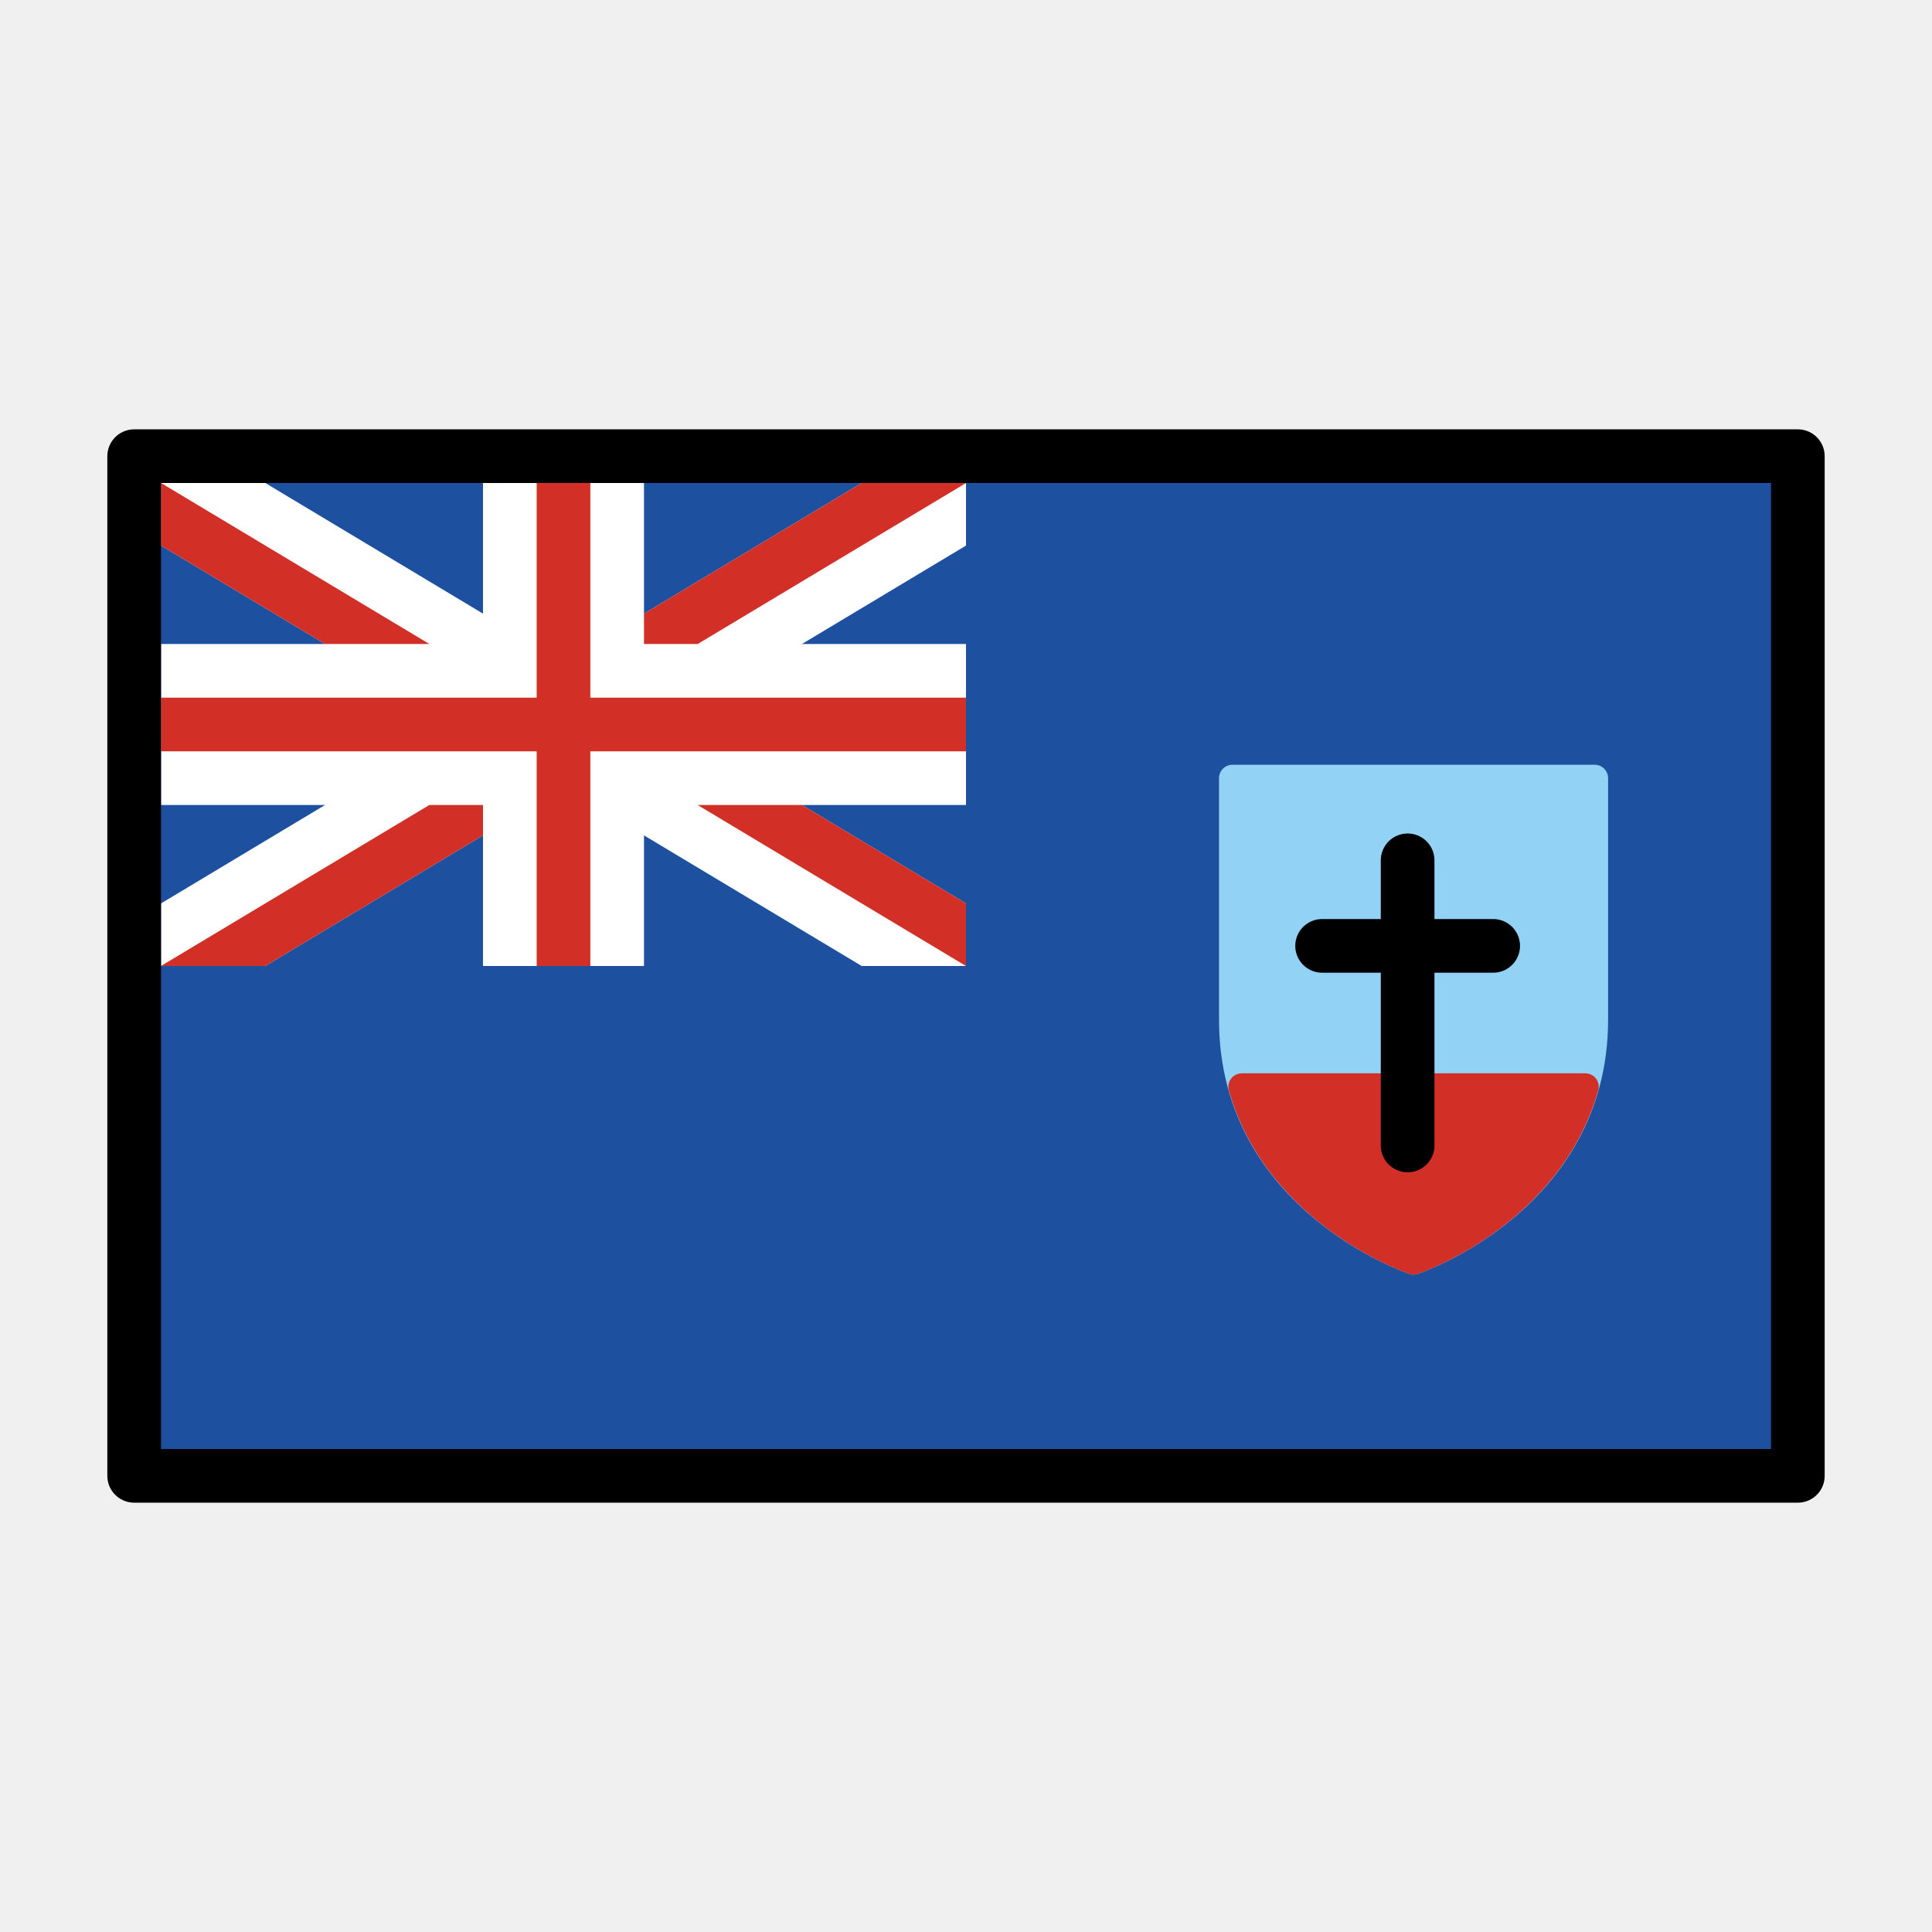
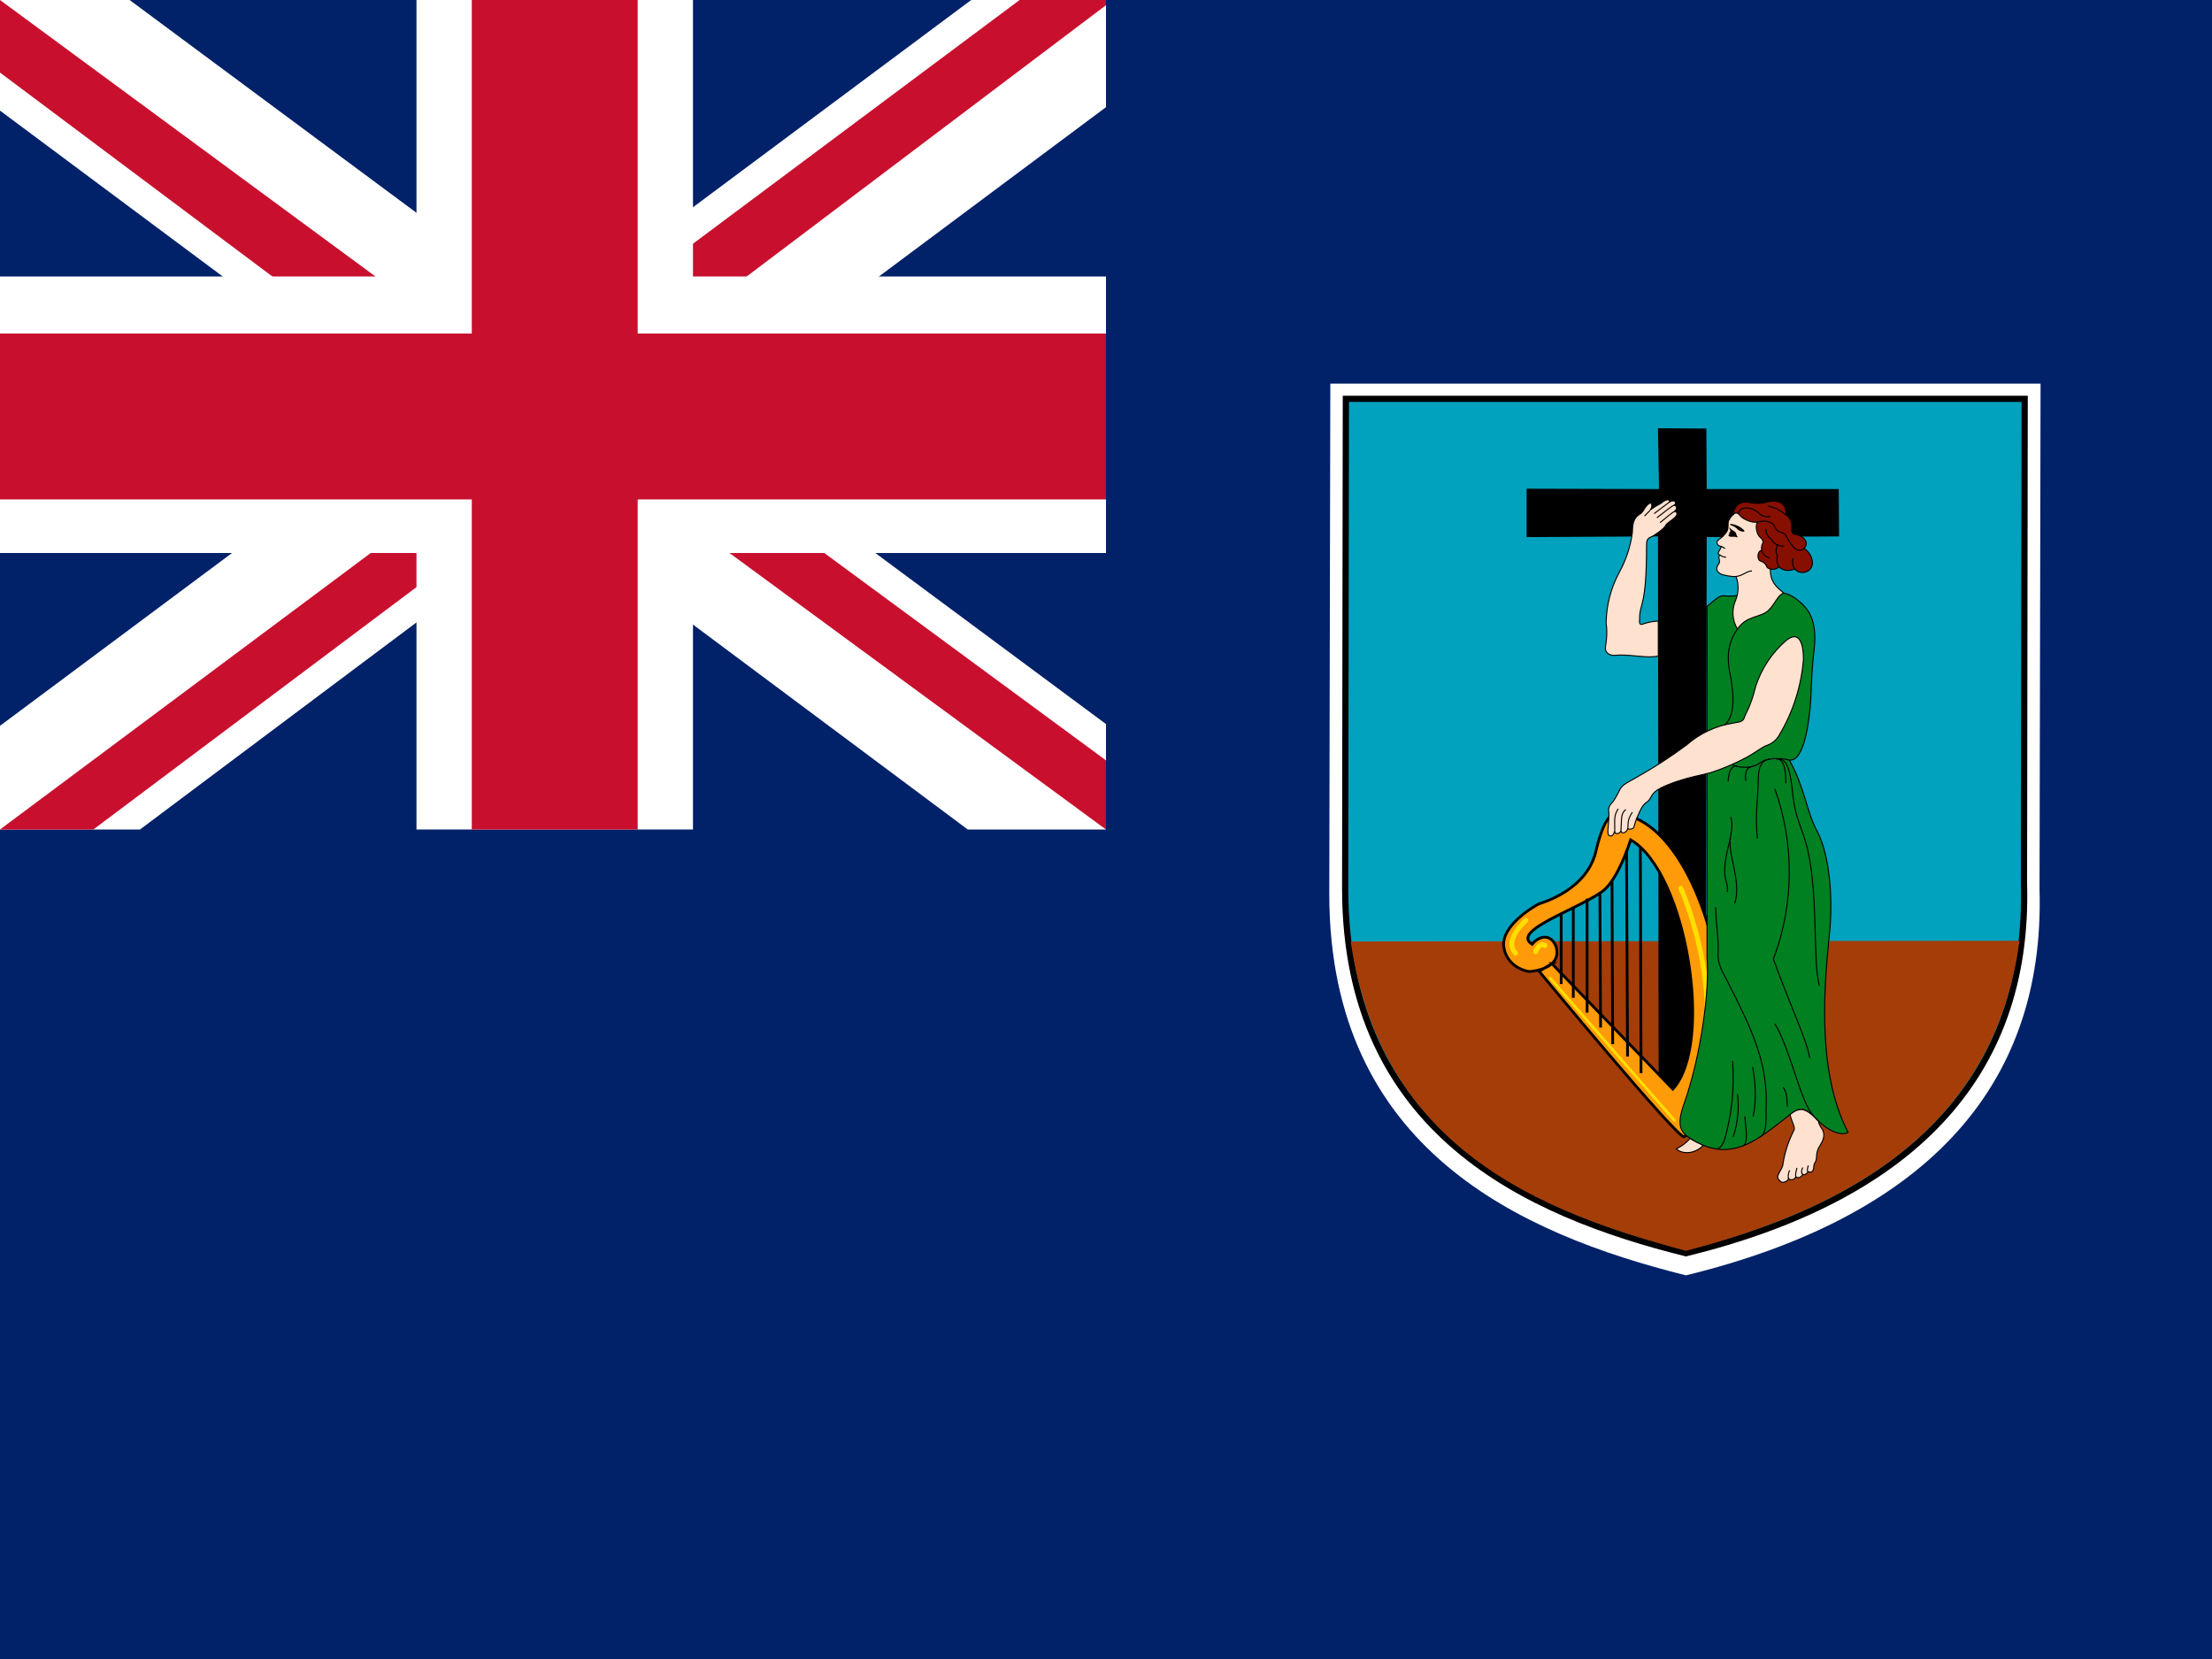
- <svg xmlns="http://www.w3.org/2000/svg" id="emoji" viewBox="0 0 72 72">
-   <g id="color">
-     <rect x="5" y="17" width="62" height="38" fill="#1e50a0" />
-     <path fill="#92d3f5" stroke="#92d3f5" stroke-linecap="round" stroke-linejoin="round" d="M52.679,47s6.75-2.25,6.75-9V29h-13.5v9C45.929,44.75,52.679,47,52.679,47Z" />
-     <path fill="#d22f27" stroke="#d22f27" stroke-linecap="round" stroke-linejoin="round" d="M46.277,40.5C47.646,45.313,52.679,47,52.679,47s5.033-1.687,6.402-6.5Z" />
-     <line x1="52.458" x2="52.458" y1="32.062" y2="42.688" fill="none" stroke="#000" stroke-linecap="round" stroke-linejoin="round" stroke-width="2" />
-     <line x1="55.646" x2="49.271" y1="35.25" y2="35.25" fill="none" stroke="#000" stroke-linecap="round" stroke-linejoin="round" stroke-width="2" />
-     <g>
-       <polygon fill="#fff" points="9.887 18 6 18 6 20.332 32.113 36 36 36 36 33.668 9.887 18" />
-       <polygon fill="#fff" points="36 20.332 36 18 32.113 18 6 33.668 6 36 9.887 36 36 20.332" />
-       <rect x="6" y="24" width="30" height="6" fill="#fff" />
-       <rect x="18" y="18" width="6" height="18" fill="#fff" />
-       <rect x="20" y="18" width="2" height="18" fill="#d22f27" />
-       <rect x="6" y="26" width="30" height="2" fill="#d22f27" />
-       <polygon fill="#d22f27" points="36 33.668 29.887 30 26 30 36 36 36 35.999 36 33.668" />
-       <polygon fill="#d22f27" points="36 18 32.113 18 24 22.868 24 24 26.001 24 36 18.001 36 18" />
-       <polygon fill="#d22f27" points="6 20.332 12.113 24 16.001 24 6.001 18 6 18.001 6 20.332" />
-       <polygon fill="#d22f27" points="6 36 9.887 36 18 31.132 18 30 16 30 6 35.999 6 36" />
-     </g>
+ <svg xmlns="http://www.w3.org/2000/svg" id="flag-icons-ms" viewBox="0 0 640 480">
+   <path fill="#012169" d="M0 0h640v480H0z" />
+   <path fill="#fff" d="M384.9 111h205.5l-.3 146.3c1.7 58.7-34.9 95.2-102.3 111.7-47.9-12-103-36.5-103.2-110l.3-148z" />
+   <path fill="#00a2bd" stroke="#000" stroke-width="1.8" d="M389.4 115.4h196.4l-.2 140.2c1.6 56.3-33.4 91.2-97.8 107-45.8-11.4-98.5-35-98.6-105.4l.2-141.8z" />
+   <path fill="#a53d08" d="M584.3 272.2c-7.2 53.7-48.6 77.2-96.5 89.7-42.5-11.4-88.2-29.6-97-89.5l193.5-.2z" />
+   <path d="m480 141.5-.3-17.6 14 .1.1 17.5H532l.1 13.7-38.3.2-.3 161.4-13.6.1-.2-161.7-38 .2v-14z" />
+   <path fill="#ff9a08" fill-rule="evenodd" stroke="#000" stroke-width=".8" d="m449 278.8 35 36.3c12.1-13.3 3.7-63-12.2-72.1-1.9 5.9-5.1 13-8.6 15.2-7.5 5.2-26.1 11.2-19.9 15 1.4-1.9 5.1-3.7 6.9.6 2 6.9-7.8 7.3-7.8 7.3s-6.2-.8-7.3-7c-1-6.4 9.3-12.2 10.2-12.6.8-.3 14.3-4 16.6-15.9 2.9-11.8 5.8-10 6.3-10.2 17.7 1.7 29.2 33.3 29.9 55.5.6 22.2-9 37-10.8 38-1.7.9-42-47.9-42-47.9l3.8-2.2z" />
+   <path fill="#ff9a08" stroke="#000" stroke-width=".8" d="m474.6 245 .2 65.5m-4.2-64.2.3 59.4m-4.5-50.8.2 47.2m-3.7-43.9.2 39.1m-3.9-37.3v33m-4-30.4v26.1m-3.5-24v20" />
+   <g fill="none" stroke="#ffdf00" stroke-linecap="round" stroke-width="1.8">
+     <path stroke-width=".8" d="m448.5 283 36 41.2" />
+     <path stroke-width="1.4" d="M486.3 257s16.4 35.7 1.2 65m-43.2-46.6s1.2-3.1 2.7-1.8m-5.5-7.3s-6.6 5.7-3 9.5" />
  </g>
-   <g id="line">
-     <rect x="5" y="17" width="62" height="38" fill="none" stroke="#000" stroke-linecap="round" stroke-linejoin="round" stroke-width="2" />
+   <path fill="#008021" stroke="#000" stroke-width=".3" d="M494 175.4c2.3-2 3.6-3.3 5.1-3 1.5.2 3.5 0 5-.4a31 31 0 0 1 12-.4c1 .2 2.5.7 4.6 2.5 2.1 1.8 5.2 5 4.2 13.6s-.7 12.3-1.2 17.2c-.8 8.5-2.7 15.5-6 15 4.5 8 5 15 8 20.5s4.8 16.8 3.7 29c-1.2 12.3-4.4 39.7 5.3 58.2-1.6 1.1-5.5 0-9-3.7s-5-3.6-7.8-1.4c-8.8 6.7-17 14.8-29.1 6.7-2.8-1.8-3.6-4-1.6-9.7 5-14 7.5-33.4 6.7-42.4V175.4z" />
+   <path fill="#ffe1cf" stroke="#000" stroke-width=".3" d="M502.3 166.8a9.6 9.6 0 0 1-.1 6.8 9 9 0 0 0 .5 8.4c2.7-4 6.6-3.2 9-5.4 2.2-2.3 2.7-4.5 4.4-5-1.7-1.5-4.3-3.2-3.8-7.5.6-4.4 6.7-8 1.2-14.6a8 8 0 0 0-13.4 1.2c-.3.8.2 2.4-.7 3.4a8 8 0 0 1-2.1 2c-.5.4-.8.9-.2 1.6.2.3.6.3 1 .4l-.8 1.5c-.3.3-.2.6.2 1-.5 1.3.4 1.5-.2 2.5-.6.9-1.2 2 .6 3 .6.3 3 .8 4.4.7zm-22.5 23c-3.2.8-8.4-.6-12.3-.2-1.8.2-3.2-.7-3-2.4.3-1.7.6-4.4.2-6.8a31.6 31.6 0 0 1 3.8-14.8 33 33 0 0 0 3.8-11.6c0-1.9.2-3.9 1.8-5 1.2-.7 1.4-1.4 1.8-2 1-1.5 2-1.8 2-1 .1.5 0 1-.5 1.6 1-.8 2.8-1.8 3.2-2 .4-.4 2.4-1.8 2.5-.4.8-.4 1.4-.4 1.6 0 .2.5 0 .7-.3 1 .6 0 1.2.9 0 1.8.7-.2 1.3.8.2 1.7-1 1-2.4 1.6-2.7 2.4-.4.8-3.2 2.9-4.3 3.3-1.1.5-1.2 1.1-1.2 2.7 0 17.8-2 16.3-2 20.7 0 1-.3 2.1.8 1.8a15 15 0 0 1 4.6-.9v10zm.7 38.2c5.2-2.6 11.2-3.6 14.3-4.4a62.4 62.4 0 0 0 10.4-4.4c2.5-1.3 4.5-3 5.9-3.5a6.5 6.5 0 0 0 3.8-3.2 50.4 50.4 0 0 0 6.9-21.8c0-4-1-8.6-5-5.4a29.6 29.6 0 0 0-8.8 13.2c-1.6 6.4-3 7.9-3.3 9.1-.4 1.3-1.6 1.3-3.2 1.6a26.7 26.7 0 0 0-13.6 6.4 136 136 0 0 1-14.2 9.2c-3.7 2.1-4.4 2.3-5.2 4-.8 1.6-1.6 3-2.2 3.6-.8.8-1 1.6-.8 2.6.1.8-.2 4.2-.3 5.4 0 1.2.3 1.4.7 1.5.4 0 1-.2 1.3-1.6-.2 1.4 1.7 1 1.8-.1 0 1.5 2 .6 2-.8 0 1 1.7.3 1.7 0 .4-1.3.7-2.5 1.2-3.4.6-1.4 1.3-3.2 2.7-4 1.5-1.2.8-2.4 3.9-4zm37.4 94.5c.3 1.3 1 2.7 1.2 3.6.2.8-.2 1.1-.4 1.6a32.8 32.8 0 0 0-2.8 8.8c0 1.2-1 2.4-1.3 3.2-.5.8-.3 1.5.8 2.3.4.3 2-.2 2.1-1 .7.6 1.6.4 2.1-.5.6.5 1.5.2 2-.7.5.3 1.3-.3 1.6-.8.8.4 1.6 0 1.6-1.6 0-.4.3-1 .5-1.3.2-.4.3-1.1.3-1.7 0-.7.3-2 .9-2.8.6-1 1.5-2.5 1.1-4-.4-1.4-1-1.3-1.5-3.2-1.3-1.4-3-3.2-4.8-3.4-1.8 0-2.8 1.1-3.4 1.5zm-32.9 9.9c1.7 1.6 5.3 1.6 7.8-1-.9-.4-3-1.4-3.8-2a12.4 12.4 0 0 1-4 3z" />
+   <path fill="#870f00" stroke="#000" stroke-width=".3" d="M501.4 149c.6-4 3.5-4 5.3-3.5.8.1 2.6.3 4.4-.2 3.4-.9 6 .3 5.6 3.6 1 .7 2 2.3 1.7 3.7-.1 1.4.2 2 1.4 2.1 1.3.2 4 1.8 2.2 4 1.7 1 3 3.7 2.1 5.4-.9 1.8-3.6 2.1-4.8.5-1.3.6-3.3.7-4.6-.6-.9 1-3 .9-3.5 0-.4-1-1-1.4-1.9-1.7-.9-.3-1-2.8.4-3.1-.1-.8 0-1.6.3-2 .3-.4 0-1.2-.8-1.8-.8-.7-1.5-3-.7-4.4-1.4.5-4.4-.9-5-1.8-.7-1-1.6-1-2.1-.2z" />
+   <g fill="none" stroke="#000" stroke-width=".3">
+     <path d="M502.3 166.8c2.2-.3 3-1.6 4.6-1.6m-9.4-4.7.5.3c.4.3 1 .4 1.4.4m-1.3-3.1 1 .6m4.2-9.7c-1.3-1.3 2.2-3.8 6-.2.8.8 2.5.8 3 .6m-3.8 1.6c1.8-.4 4.3-.4 5.1 1.6.8 2 2.3.6 3.5 3 1.2 2.3 3 4.8 5 3m-7.4 5.4a4 4 0 0 1-.4-3.2c-.7-.8-.4-2.5 0-3.3m-4.6 1.7c0 .7 1 2 2.4 2.2m7.2 3.2c-.8-1-.7-2-.5-3.2" />
+     <path d="M510.9 153c0 1.1.6 2.5 1.6 3 .3.6 1.4 2.2 3.8 2m.4-9a10.9 10.9 0 0 0-5.2-2.6m-8.8 35.6c-2 2.7-3.2 6.4-2.4 11.6 1 5.2 2.4 12.8-1.3 16.2m18.6 10.1c-2.6-.7-6.4-.7-8.5.9-2 1.5-5.6 1.6-7.9.4" />
+     <path d="M512 219.6c-2.3.4-3.3 2.1-3.3 6.4 0 4.2-1 10.4-.2 16.6m-.6-21.1c-1.6.4-3.2.4-2.8 4.5m-5.1 0c.1-2.4 1-4.8 2.6-4.3m14.1 4.9c0-5.6-1.2-7.1-2.8-7 2.2 0 3.7.3 4.7 9.2.6 6.8 2 9 3.7 14.4 4.1 13.6 2 34.5 4.1 42m-12.9-57a71.4 71.4 0 0 1-.4 49.3c4.8 13.4 9.6 23.1 10.5 28.6m-23.9-48c.8-2.9-2.2-3.2.4-13.3 1.1-4.4 1.3-7 .6-8.4" />
+     <path d="M500.7 242.4c-1 4.4 3.3 12.8 1.2 19m-5.5 1.1c0 4 .9 9 .7 13-.2 3.9 1.4 5.7 3.2 9.4 6.8 13.4 11.2 22.9 10.7 35.5-.2 2.4.6 7.2-1.8 8.6m-12.6 3.4c.7 0 1.4-.4 2.3-2.4a64.8 64.8 0 0 0 2.4-23m1.4 9.6c.4 2.6.4 8-1.3 12.4" />
+     <path d="M507.1 308.7c1 5.6 1 10.7.1 14.3m-2.4 0c.2 2.2 1.2 8-.5 8.5m9.2-35.3c4.3 6.7 7.6 23.2 11.2 26.6m-7.6-2.6c0-1.8-.1-4.4-1.2-5.6M471 239.4c.1-1.2-.1-2.4 1.3-4.4m-3.3 5.2c.2-4.4.1-4.8 1.4-6m-3.2 6.1c0-3.2-.3-4.3 1-6.3m14.9-88.8-4.5 3.4m5.8-2.4c-.5 0-2.1 1.4-5 3.6m5.1-1.8c-1 .4-2.6 2-4.2 3.2m-2.9-3.5-1.6 1.6M517.5 341c-.2-.2-.2-1.3.3-2.4m1.9 1.9c-.4-.3 0-1.7.2-2.6m1.7 1.9c-.4-.2-.5-1 0-2m1.5 1.2c-.2 0-.3-.6.1-1.8" />
  </g>
+   <path d="M500.5 152.7c.8 1 1.7 1 1.8 1.6.2.8.3.8.4 1 .2.2-.4.2-.6 0h-1.4c-.4 0-.8-.5-.6-.5.3-.1.3-.2.2-.4 0-.3.2-.6.4-.7l-.1-.3c-.2-.3-.3-1-.1-.8zm.5-1.1a6.4 6.4 0 0 1 3.4 1.6c.7.8.1.6-.2.6s-1-.2-1.4-.6a4.6 4.6 0 0 0-1.9-1.2c-.3 0-.6-.4 0-.4z" />
+   <path fill="#012169" d="M0 0h320v240H0z" />
+   <path fill="#FFF" d="m37.5 0 122 90.5L281 0h39v31l-120 89.5 120 89V240h-40l-120-89.5L40.5 240H0v-30l119.5-89L0 32V0z" />
+   <path fill="#C8102E" d="M212 140.5 320 220v20l-135.5-99.5zm-92 10 3 17.5-96 72H0zM320 0v1.5l-124.5 94 1-22L295 0zM0 0l119.5 88h-30L0 21z" />
+   <path fill="#FFF" d="M120.5 0v240h80V0zM0 80v80h320V80z" />
+   <path fill="#C8102E" d="M0 96.5v48h320v-48zM136.5 0v240h48V0z" />
</svg>
